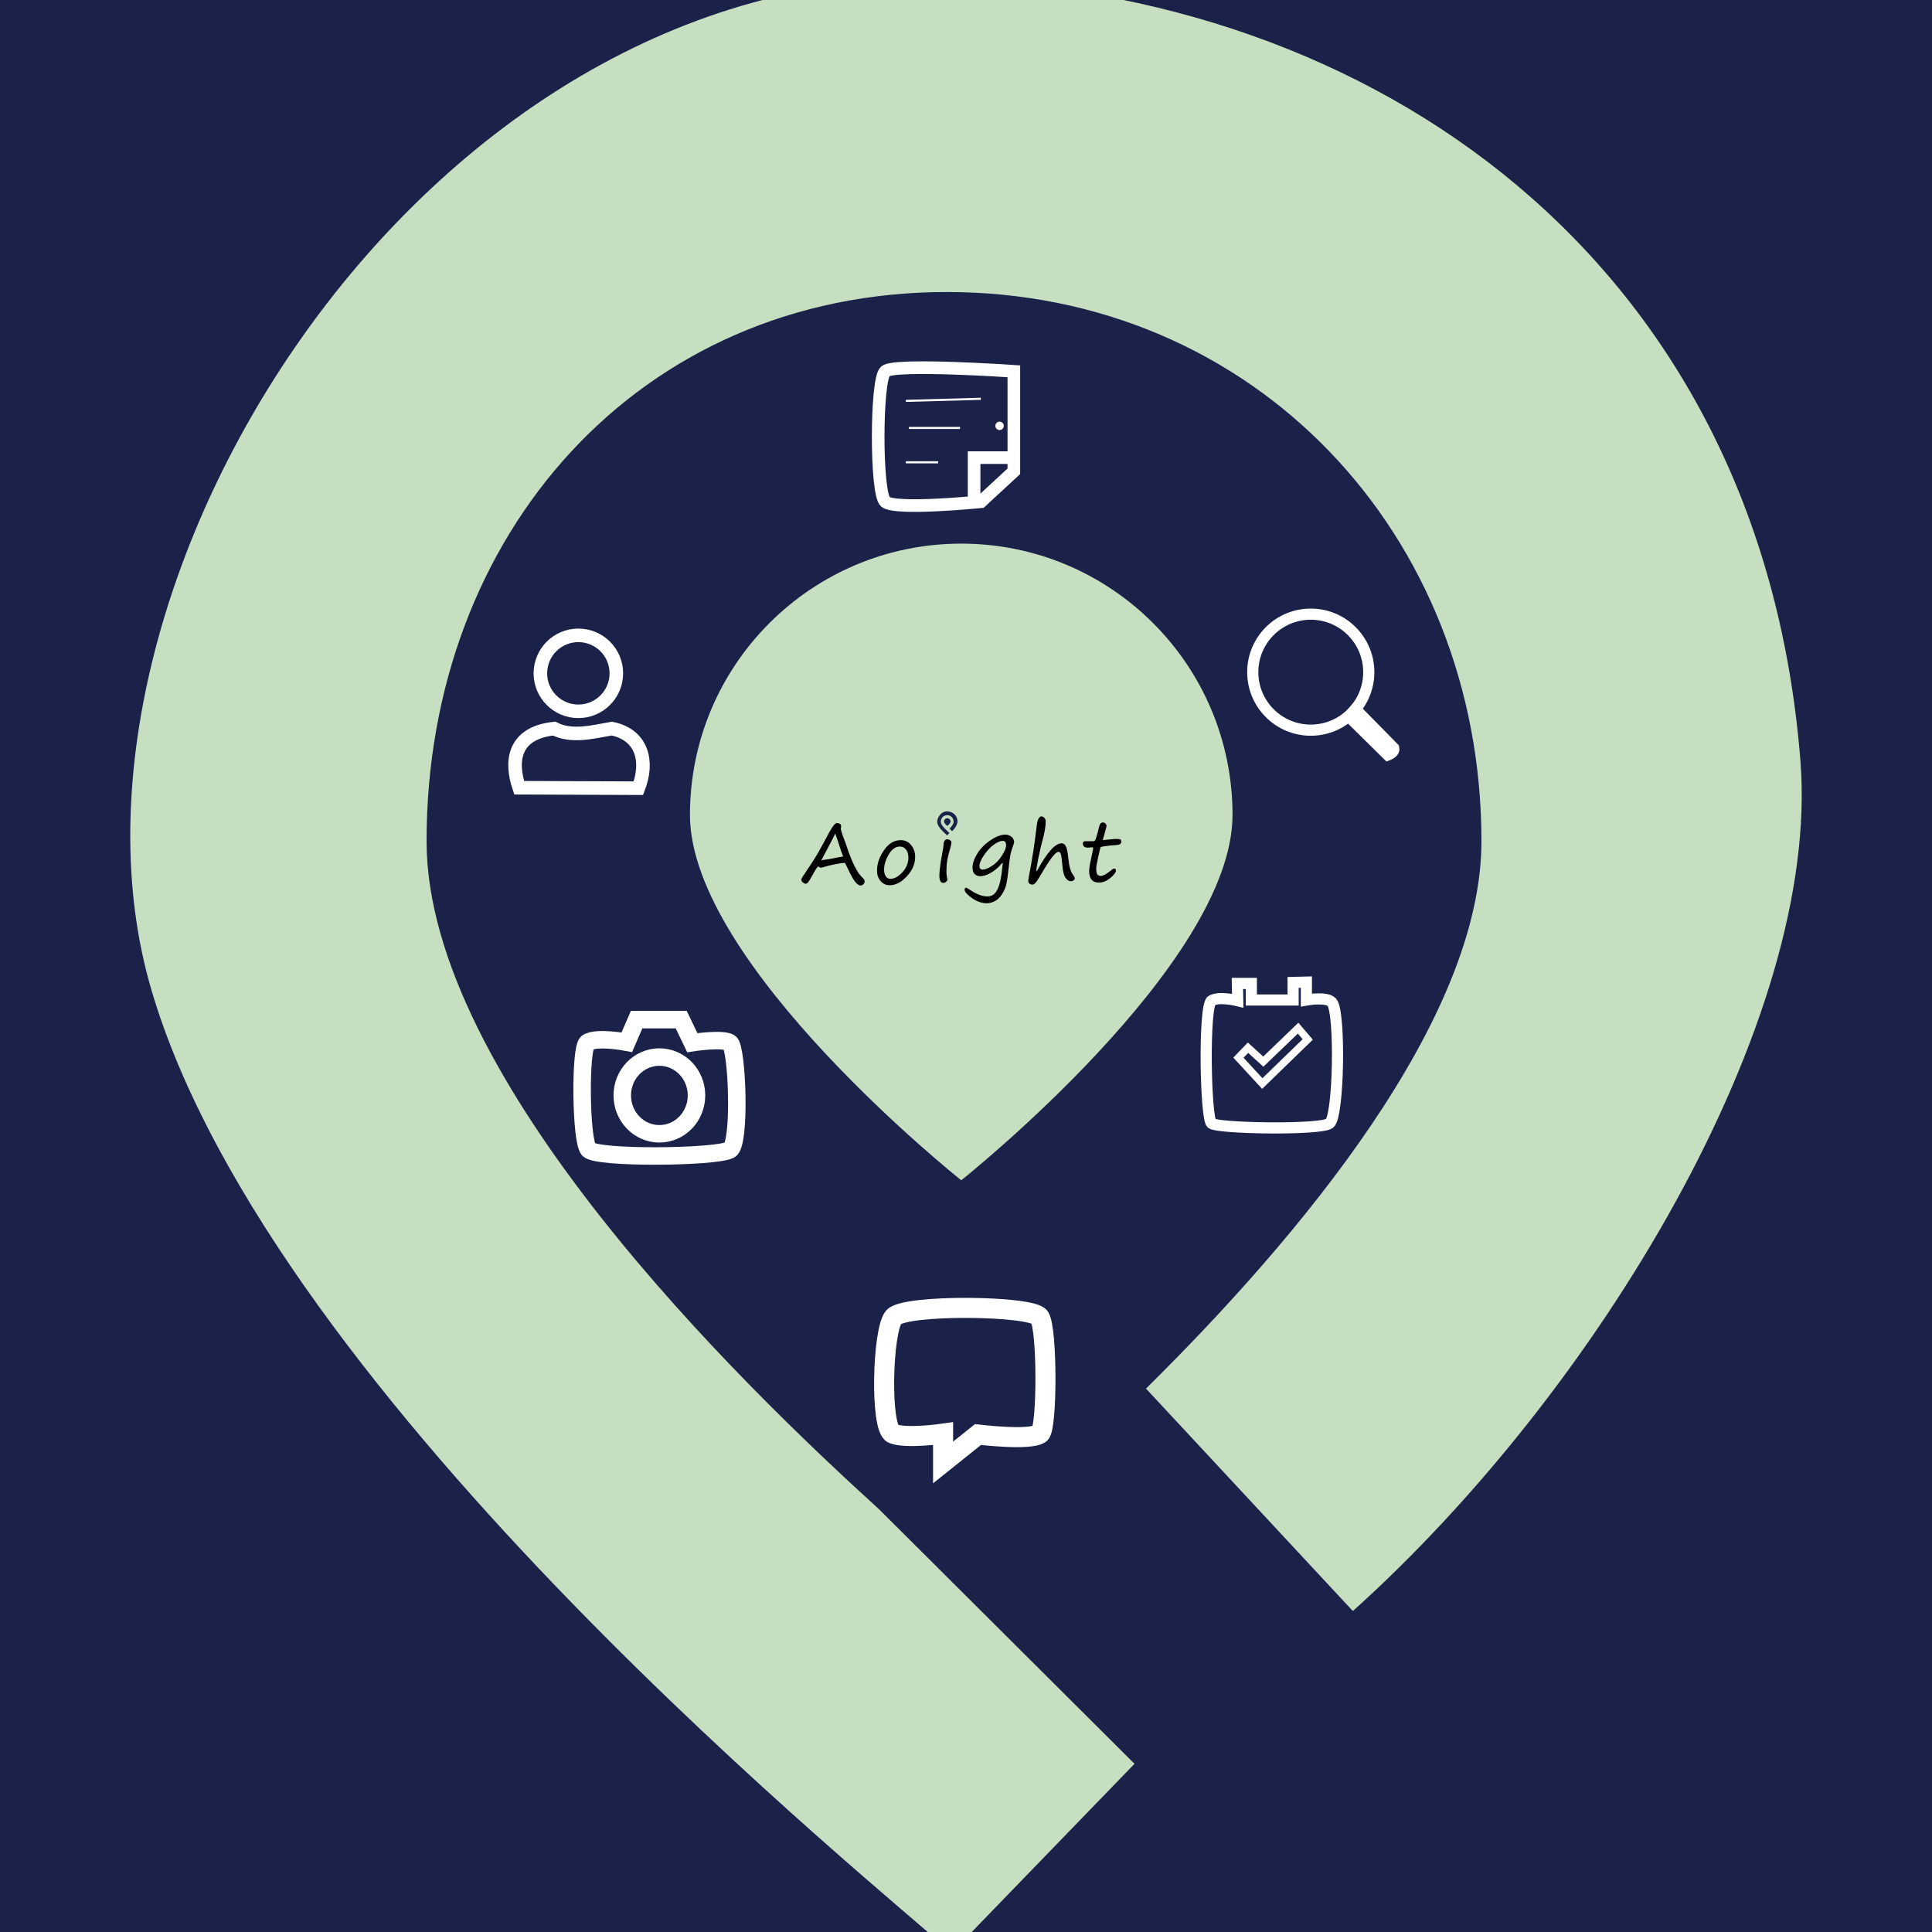
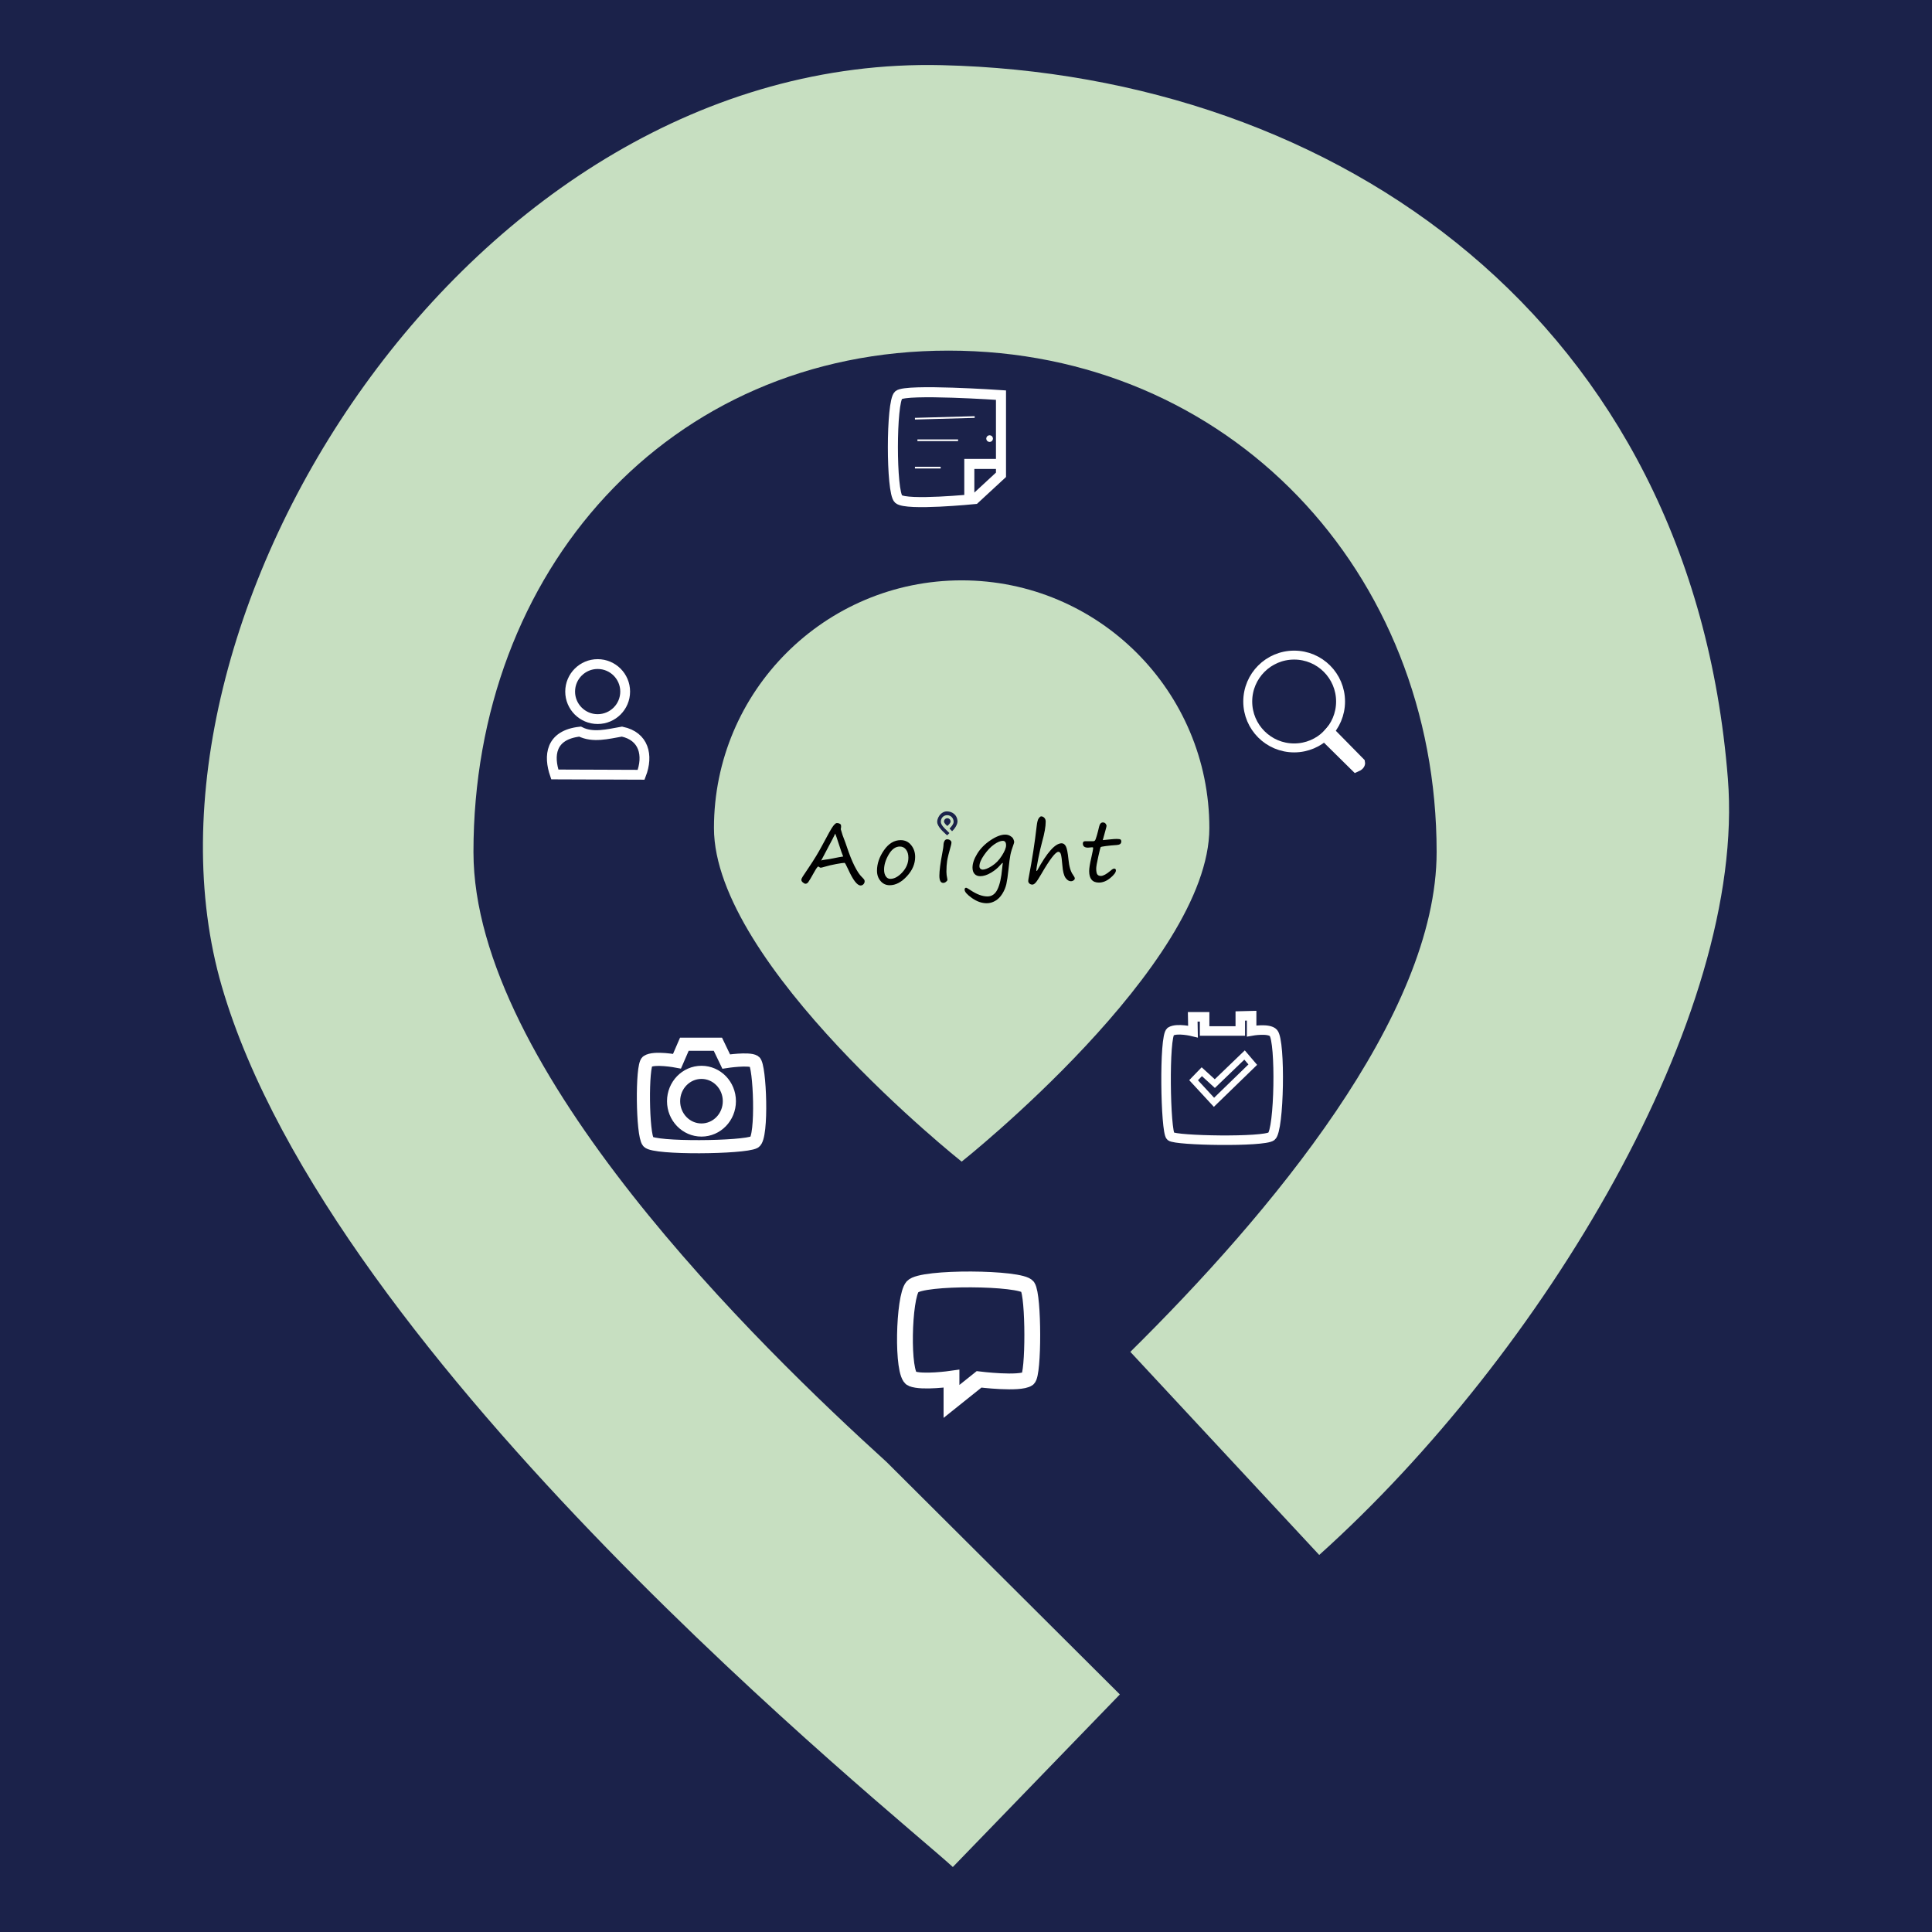
<svg xmlns="http://www.w3.org/2000/svg" width="500" height="500" viewBox="0 0 34290 34290.002" version="1.1" id="svg5">
  <defs id="defs2" />
  <g id="layer2" style="display:inline">
-     <path id="rect1372" style="opacity:1;fill:#1b224a;fill-opacity:1;stroke-width:0" d="M -1588.006,-1229.666 H 35310.459 V 35341.299 H -1588.006 Z" />
+     <path id="rect1372" style="opacity:1;fill:#1b224a;fill-opacity:1;stroke-width:0" d="M -1520.132,-1297.54 H 35378.333 V 35273.425 H -1520.132 Z" />
  </g>
  <g id="layer1" style="display:inline">
-     <path id="path35114" style="opacity:1;fill:#c7dfc1;fill-opacity:1;stroke:#000000;stroke-width:0;stroke-miterlimit:4;stroke-dasharray:none" d="M 16675.095,-365.974 C 7463.244,-585.229 621.115,10480.635 2680.138,17544.959 4816.253,24873.775 15750.4,33613.715 16889.119,34659.184 l 3246.744,-3354.471 -4535.058,-4518.762 C 13112.487,24527.737 7570.791,19138.369 7570.791,14929.506 c 0,-5453.809 3778.844,-9746.571 9232.675,-9746.571 5453.815,0 9489.834,4292.762 9489.834,9746.571 0,3176.516 -3242.163,7037.835 -5953.74,9716.063 l 3671.564,3947.819 C 28350.929,24695.319 32319.88,18114.547 31954.485,13500.841 31249.664,4602.515 24369.653,-182.839 16675.095,-365.974 Z m 385.651,10014.632 c -2659.205,0 -4815.092,2155.791 -4815.092,4814.981 0,2659.184 4815.092,6484.185 4815.092,6484.185 0,0 4814.652,-3825.001 4814.652,-6484.185 0,-2659.19 -2155.462,-4814.981 -4814.652,-4814.981 z" />
+     <path id="path35114" style="opacity:1;fill:#c7dfc1;fill-opacity:1;stroke:#000000;stroke-width:0;stroke-miterlimit:4;stroke-dasharray:none" d="M 16715.95,1156.466 C 8304.996,956.273 2057.736,11060.049 3937.743,17510.186 5888.139,24201.82 15871.649,32181.891 16911.366,33136.465 l 2964.465,-3062.826 -4140.77,-4125.892 c -2271.979,-2061.88 -7331.868,-6982.686 -7331.868,-10825.621 0,-4979.644 3450.303,-8899.185 8429.967,-8899.185 4979.649,0 8664.768,3919.541 8664.768,8899.185 0,2900.343 -2960.283,6425.951 -5436.11,8871.328 l 3352.351,3604.588 c 3962.494,-3559.163 7586.376,-9567.789 7252.749,-13780.37 C 30023.376,5692.984 23741.527,1323.678 16715.95,1156.466 Z m 352.121,9143.939 c -2428.008,0 -4396.458,1968.362 -4396.458,4396.357 0,2427.989 4396.458,5920.437 4396.458,5920.437 0,0 4396.057,-3492.448 4396.057,-5920.437 0,-2427.995 -1968.062,-4396.357 -4396.057,-4396.357 z" />
  </g>
  <g id="layer3" style="display:inline">
-     <path id="path25500" style="fill:none;stroke:#ffffff;stroke-width:310.276;stroke-miterlimit:4;stroke-dasharray:none;stroke-opacity:1" d="m 12361.89,19442.176 a 658.831,681.137 0 0 1 -658.832,681.134 658.831,681.137 0 0 1 -658.829,-681.134 658.831,681.137 0 0 1 658.829,-681.135 658.831,681.137 0 0 1 658.832,681.135 z m -1939.062,-936.564 c -132.024,91.445 -117.329,1733.505 22.461,1896.347 139.791,162.844 2249.839,141.447 2508.051,7.742 197.04,-102.032 130.869,-1822.967 0,-1904.089 -132.737,-82.277 -666.319,0 -666.319,0 l -196.328,-408.804 h -791.917 l -173.593,401.107 c 0,0 -541.587,-103.651 -702.355,7.697 z" />
-     <path style="fill:none;stroke:#ffffff;stroke-width:355.743;stroke-linecap:butt;stroke-linejoin:miter;stroke-miterlimit:4;stroke-dasharray:none;stroke-dashoffset:0;stroke-opacity:1" d="m 16738.29,25956.534 619.843,-495.874 c 0,0 916.039,113.359 1100.22,-15.496 129.571,-90.649 131.416,-1861.883 -7.748,-2068.724 -139.164,-206.843 -2385.664,-229.06 -2587.843,0 -202.177,229.061 -246.783,1974.288 -15.496,2068.724 231.289,94.436 891.024,0 891.024,0 z" id="path22856" />
-     <path id="path27798" style="fill:none;fill-opacity:1;stroke:#ffffff;stroke-width:240.559;stroke-miterlimit:4;stroke-dasharray:none;stroke-opacity:1" d="m 10264.987,11276.456 a 674.156,674.156 0 0 0 -674.15,674.15 674.156,674.156 0 0 0 674.15,674.151 674.156,674.156 0 0 0 674.153,-674.151 674.156,674.156 0 0 0 -674.153,-674.15 z m -431.195,1654.894 c -737.548,80.591 -772.439,600.036 -619.044,1049.977 l 2115.613,7.829 c 183.894,-476.482 69.119,-945.401 -470.123,-1057.806 -353.344,61.554 -713.158,158.769 -1026.446,0 z" />
-     <g id="g1621" transform="matrix(0.5445658,0,0,0.5445658,7086.341,-9156.77)" style="stroke:#ffffff;stroke-opacity:1">
+     <path id="path25500" style="fill:none;stroke:#ffffff;stroke-width:233.15;stroke-miterlimit:4;stroke-dasharray:none;stroke-opacity:1" d="m 12945.12,19544.311 a 495.065,511.826 0 0 1 -495.066,511.824 495.065,511.826 0 0 1 -495.064,-511.824 495.065,511.826 0 0 1 495.064,-511.825 495.065,511.826 0 0 1 495.066,511.825 z m -1457.069,-703.761 c -99.206,68.714 -88.164,1302.606 16.878,1424.97 105.043,122.366 1690.595,106.288 1884.624,5.818 148.061,-76.67 98.338,-1369.831 0,-1430.788 -99.743,-61.826 -500.692,0 -500.692,0 l -147.527,-307.188 h -595.069 l -130.443,301.404 c 0,0 -406.965,-77.887 -527.771,5.784 z" />
+     <path style="fill:none;stroke:#ffffff;stroke-width:280.741;stroke-linecap:butt;stroke-linejoin:miter;stroke-miterlimit:4;stroke-dasharray:none;stroke-dashoffset:0;stroke-opacity:1" d="m 16887.371,24873.086 489.161,-391.328 c 0,0 722.909,89.459 868.259,-12.229 102.254,-71.537 103.71,-1469.34 -6.114,-1632.573 -109.824,-163.234 -1882.692,-180.767 -2042.245,0 -159.552,180.768 -194.754,1558.047 -12.229,1632.573 182.526,74.526 703.168,0 703.168,0 z" id="path22856" />
+     <path id="path27798" style="fill:none;fill-opacity:1;stroke:#ffffff;stroke-width:174.222;stroke-miterlimit:4;stroke-dasharray:none;stroke-opacity:1" d="m 10607.495,11786.278 a 488.248,488.248 0 0 0 -488.244,488.244 488.248,488.248 0 0 0 488.244,488.245 488.248,488.248 0 0 0 488.246,-488.245 488.248,488.248 0 0 0 -488.246,-488.244 z m -312.287,1198.535 c -534.159,58.367 -559.429,434.568 -448.334,760.431 l 1532.205,5.67 c 133.183,-345.085 50.058,-684.694 -340.48,-766.101 -255.905,44.579 -516.495,114.986 -743.39,0 z" />
+     <g id="g1621" transform="matrix(0.4338871,0,0,0.4338871,9075.02,-5533.421)" style="stroke:#ffffff;stroke-opacity:1">
      <path id="path29434" style="fill:none;stroke:#ffffff;stroke-width:411.48;stroke-linecap:butt;stroke-linejoin:miter;stroke-miterlimit:4;stroke-dasharray:none;stroke-opacity:1" d="m 20050.657,31730.114 h -1315.831 v 1477.78 m -2894.829,-40.489 c -310.516,-271.451 -306.568,-3985.067 0,-4251.148 306.567,-266.08 4190.418,0 4190.418,0 v 3259.216 l -1072.909,991.934 c 0,0 -2795.681,281.34 -3117.509,0 z" />
      <path style="fill:none;stroke:#ffffff;stroke-width:68.58px;stroke-linecap:butt;stroke-linejoin:miter;stroke-miterlimit:4;stroke-dasharray:none;stroke-opacity:1" d="m 16510.596,29879.996 2443.455,-67.874" id="path30189" />
      <path style="fill:none;stroke:#ffffff;stroke-width:68.58px;stroke-linecap:butt;stroke-linejoin:miter;stroke-miterlimit:4;stroke-dasharray:none;stroke-opacity:1" d="m 16612.405,30762.355 h 1662.91" id="path30191" />
      <path style="fill:none;stroke:#ffffff;stroke-width:68.58px;stroke-linecap:butt;stroke-linejoin:miter;stroke-miterlimit:4;stroke-dasharray:none;stroke-opacity:1" d="m 16510.596,31882.273 h 1052.042" id="path30193" />
      <circle id="path30197" style="fill:#ffffff;stroke:#ffffff;stroke-width:68.58;stroke-miterlimit:4;stroke-dasharray:none;stroke-opacity:1" cx="19564.914" cy="30694.482" r="102.87" />
    </g>
-     <g id="g37318" transform="matrix(3.41299,0,0,3.41299,13885.37,2711.906)" style="stroke:#ffffff;stroke-width:58.062;stroke-miterlimit:4;stroke-dasharray:none;stroke-opacity:1">
+     <g id="g37318" transform="matrix(2.73061,0,0,2.73061,15465.615,5075.838)" style="stroke:#ffffff;stroke-width:58.062;stroke-miterlimit:4;stroke-dasharray:none;stroke-opacity:1">
      <circle style="opacity:1;fill:none;fill-opacity:1;stroke:#ffffff;stroke-width:58.062;stroke-miterlimit:4;stroke-dasharray:none;stroke-opacity:1" id="path30333" cx="2747.946" cy="2700.811" r="301.661" />
      <path style="fill:#000000;fill-opacity:0.569;stroke:#ffffff;stroke-width:58.062;stroke-linecap:butt;stroke-linejoin:miter;stroke-miterlimit:4;stroke-dasharray:none;stroke-opacity:1" d="m 2945.911,2931.771 202.679,199.917 c 23.578,-9.713 34.127,-21.598 31.042,-35.755 l -199.632,-202.965 z" id="path30448" />
    </g>
-     <path id="path37388" style="fill:none;fill-opacity:1;stroke:#ffffff;stroke-width:197.947;stroke-linecap:butt;stroke-linejoin:miter;stroke-miterlimit:4;stroke-dasharray:none;stroke-opacity:1" d="m 23186.171,17430.906 -235.421,5.881 v 311.934 h -741.579 v -294.292 h -247.216 l 5.883,306.054 c 0,0 -333.722,-82.451 -464.962,0 -142.492,89.52 -109.239,2086.145 0,2177.725 109.236,91.581 1931.702,122.396 2095.298,0 163.596,-122.395 193.5,-1973.131 41.196,-2148.29 -92.313,-106.167 -453.199,-41.197 -453.199,-41.197 z" />
-     <path style="fill:none;fill-opacity:1;stroke:#ffffff;stroke-width:131.965;stroke-linecap:butt;stroke-linejoin:miter;stroke-miterlimit:4;stroke-dasharray:none;stroke-opacity:1" d="m 21979.975,18771.908 423.772,459.082 806.339,-782.797 -170.685,-200.115 -617.997,594.456 -270.743,-247.2 z" id="path45359" />
+     <path id="path37388" style="fill:none;fill-opacity:1;stroke:#ffffff;stroke-width:169.037;stroke-linecap:butt;stroke-linejoin:miter;stroke-miterlimit:4;stroke-dasharray:none;stroke-opacity:1" d="m 22214.318,18026.95 -201.038,5.022 v 266.376 h -633.273 v -251.311 h -211.11 l 5.023,261.356 c 0,0 -284.982,-70.41 -397.055,0 -121.681,76.445 -93.284,1781.466 0,1859.671 93.283,78.206 1649.58,104.521 1789.283,0 139.703,-104.519 165.24,-1684.958 35.18,-1834.535 -78.831,-90.662 -387.01,-35.181 -387.01,-35.181 z" />
+     <path style="fill:none;fill-opacity:1;stroke:#ffffff;stroke-width:112.692;stroke-linecap:butt;stroke-linejoin:miter;stroke-miterlimit:4;stroke-dasharray:none;stroke-opacity:1" d="m 21184.285,19172.101 361.881,392.033 688.574,-668.47 -145.757,-170.889 -527.739,507.637 -231.202,-211.097 z" id="path45359" />
    <g id="g2947" transform="translate(-335.9581,431.9461)">
      <path d="m 15257.625,14201.686 q 6.429,5.001 6.429,35.006 0,30.72 -6.429,46.437 l 9.287,30.006 q 23.576,84.301 46.437,138.596 28.577,72.871 56.439,156.457 63.583,192.178 132.167,329.346 69.298,136.453 126.451,192.177 35.721,35.006 44.294,48.581 9.287,12.859 9.287,30.719 0,31.434 -21.432,52.867 -20.718,22.147 -50.009,22.147 -91.446,0 -221.469,-287.909 -52.152,-113.592 -62.868,-113.592 -34.292,0 -147.884,20.718 -112.878,20.718 -206.466,48.58 -53.581,16.431 -67.87,16.431 -17.86,0 -37.149,-17.86 -3.572,-2.858 -8.573,-2.858 -15.717,0 -67.87,92.874 -85.729,153.6 -108.591,183.605 -22.147,29.291 -49.294,29.291 -19.29,0 -46.437,-22.861 -27.148,-22.147 -27.148,-45.723 0,-22.861 25.719,-61.44 25.719,-39.292 105.019,-157.171 141.454,-209.324 238.614,-392.928 153.6,-292.196 195.036,-344.348 41.436,-52.867 63.583,-52.867 47.151,0 70.727,25.719 z m 43.579,567.96 q -25.005,-57.153 -73.585,-209.324 -52.866,-162.172 -67.155,-197.178 -39.293,82.872 -121.45,235.042 l -129.309,245.045 q 15.002,-11.431 79.3,-18.575 49.294,-5.001 85.729,-12.86 195.036,-39.292 226.47,-42.15 z" id="path15648" style="font-size:462.862px;line-height:578.596px;font-family:'Segoe Print';-inkscape-font-specification:'Segoe Print';stroke:none;stroke-width:36.578;stroke-miterlimit:4;stroke-dasharray:none;stroke-opacity:1" />
      <path d="m 16126.287,15279.387 q -97.874,0 -161.457,-74.299 -63.583,-74.299 -63.583,-183.604 0,-184.319 123.593,-362.923 124.309,-179.318 297.197,-179.318 114.307,0 185.034,87.873 71.441,87.873 71.441,209.323 0,185.748 -147.169,344.348 -146.455,158.6 -305.056,158.6 z m -99.303,-276.478 q 0,72.156 30.005,117.878 30.72,45.723 80.729,45.723 106.448,0 213.61,-116.45 107.163,-117.164 107.163,-260.047 0,-87.873 -41.437,-142.168 -40.721,-55.01 -110.02,-55.01 -115.02,0 -197.892,141.454 -82.158,140.74 -82.158,268.62 z" id="path15650" style="font-size:462.862px;line-height:578.596px;font-family:'Segoe Print';-inkscape-font-specification:'Segoe Print';stroke:none;stroke-width:36.578;stroke-miterlimit:4;stroke-dasharray:none;stroke-opacity:1" />
      <path d="m 17133.434,15040.993 c 0,36.197 5.001,76.919 15.002,122.165 1.906,8.573 2.858,15.717 2.858,21.432 0,8.573 -7.859,19.528 -23.576,32.864 -15.717,13.812 -32.386,20.718 -50.009,20.718 -46.198,0 -69.298,-42.389 -69.298,-127.167 0,-87.634 18.098,-226.231 54.296,-415.789 12.383,-66.202 18.574,-106.924 18.574,-122.165 0,-30.005 5.477,-55.486 16.432,-76.442 10.955,-21.433 26.433,-32.149 46.437,-32.149 24.29,0 43.341,5.954 57.153,17.86 14.288,11.431 21.433,24.291 21.433,38.579 0,14.288 -3.334,33.101 -10.002,56.438 -35.721,125.738 -57.868,215.754 -66.441,270.049 -8.573,54.296 -12.859,118.832 -12.859,193.607 z" id="path15652" style="font-size:462.862px;line-height:578.596px;font-family:'Segoe Print';-inkscape-font-specification:'Segoe Print';stroke:none;stroke-width:36.578;stroke-miterlimit:4;stroke-dasharray:none;stroke-opacity:1" />
      <path d="m 18135.126,14883.992 q -8.573,-6.429 -47.866,40.008 -65.012,76.442 -166.459,135.739 -100.732,59.296 -187.177,59.296 -64.297,0 -100.732,-40.007 -36.435,-40.722 -36.435,-112.163 0,-110.735 83.586,-246.473 83.587,-136.454 233.614,-237.901 150.742,-101.447 263.619,-101.447 59.297,0 104.305,34.292 10.716,8.573 18.575,14.289 12.859,9.287 24.29,37.863 11.43,27.863 11.43,45.009 0,10.716 -7.858,32.863 -43.58,118.593 -59.297,196.464 -15.717,77.871 -34.292,262.19 -17.146,165.745 -37.149,255.046 -20.004,89.302 -72.156,172.889 -52.152,83.587 -125.023,125.023 -72.87,42.15 -150.027,42.15 -133.595,0 -263.619,-92.16 -130.024,-92.159 -130.024,-147.883 0,-35.007 26.434,-35.007 12.859,0 76.442,42.151 167.888,112.163 302.198,112.163 117.164,0 177.889,-125.023 61.44,-125.022 83.587,-373.639 5,-56.439 12.145,-95.732 z m -1.429,-392.213 q -60.725,0 -152.171,62.868 -90.73,62.869 -176.46,184.319 -85.73,121.451 -85.73,203.609 0,27.862 17.146,44.293 17.86,15.718 39.293,15.718 63.583,0 165.744,-65.727 102.876,-65.726 176.461,-182.176 74.299,-117.164 74.299,-183.604 0,-79.3 -58.582,-79.3 z" id="path15654" style="font-size:462.862px;line-height:578.596px;font-family:'Segoe Print';-inkscape-font-specification:'Segoe Print';stroke:none;stroke-width:36.578;stroke-miterlimit:4;stroke-dasharray:none;stroke-opacity:1" />
      <path d="m 18740.488,15025.97 q 265.763,-490.803 437.937,-490.803 45.722,0 74.299,52.152 28.576,52.153 46.437,231.471 17.86,190.749 80.729,275.764 32.148,43.579 32.148,64.298 0,18.574 -21.432,34.291 -21.433,15.718 -45.723,15.718 -55.724,0 -98.589,-62.154 -42.865,-62.869 -55.01,-220.04 -12.145,-148.599 -25.719,-194.321 -13.574,-45.723 -45.008,-45.723 -75.013,0 -302.197,392.214 -67.87,117.164 -100.019,153.599 -32.148,35.721 -58.582,35.721 -31.434,0 -52.866,-18.575 -21.433,-18.575 -21.433,-45.722 0,-20.004 11.431,-77.157 87.873,-453.654 138.596,-897.305 11.431,-103.591 36.435,-137.882 25.719,-34.292 42.865,-34.292 30.72,0 55.725,25.004 25.004,25.005 25.004,69.298 0,131.453 -64.297,360.78 -31.434,113.592 -66.441,288.624 -35.006,175.031 -35.006,216.468 0,8.572 7.859,8.572 z" id="path15656" style="font-size:462.862px;line-height:578.596px;font-family:'Segoe Print';-inkscape-font-specification:'Segoe Print';stroke:none;stroke-width:36.578;stroke-miterlimit:4;stroke-dasharray:none;stroke-opacity:1" />
      <path d="m 19908.464,14478.748 q 73.585,-5.715 138.597,-13.573 64.297,-7.145 107.162,-7.145 54.296,0 68.584,10.002 14.288,10.002 14.288,35.006 0,57.868 -80.729,62.869 -103.59,6.43 -190.748,17.86 -87.159,11.431 -94.303,19.29 -6.43,7.144 -42.865,170.03 -36.435,162.173 -36.435,210.753 0,78.585 20.718,105.019 20.718,25.719 62.154,25.719 61.439,0 170.745,-92.16 42.15,-37.864 65.012,-37.864 30.719,0 30.719,32.863 0,51.438 -99.303,133.596 -98.589,81.443 -202.18,81.443 -172.888,0 -172.888,-203.608 0,-73.585 35.721,-227.898 35.006,-153.6 35.006,-184.32 0,-10.716 -17.146,-10.716 l -74.299,6.43 q -91.445,0 -91.445,-72.87 0,-41.436 42.15,-41.436 h 147.17 q 15.002,0 26.433,-13.574 11.431,-13.574 33.578,-90.731 22.146,-77.871 39.292,-153.599 17.147,-75.014 67.155,-75.014 30.72,0 47.866,21.433 17.146,21.432 17.146,40.007 0,10.002 -25.719,102.161 z" id="path15658" style="font-size:462.862px;line-height:578.596px;font-family:'Segoe Print';-inkscape-font-specification:'Segoe Print';stroke:none;stroke-width:36.578;stroke-miterlimit:4;stroke-dasharray:none;stroke-opacity:1" />
      <path id="path16370" style="fill:#1b224a;fill-opacity:1;stroke:#000000;stroke-width:0;stroke-miterlimit:4;stroke-dasharray:none;stroke-opacity:1" d="m 17144.521,13968.92 c -111.937,-2.665 -195.078,131.801 -170.058,217.643 25.956,89.055 158.821,195.257 172.658,207.962 l 39.453,-40.762 -55.108,-54.909 c -30.236,-27.441 -97.575,-92.929 -97.575,-144.073 0,-66.271 45.918,-118.434 112.19,-118.434 66.271,0 115.314,52.163 115.314,118.434 0,38.599 -39.396,85.52 -72.346,118.064 l 44.615,47.972 c 52.734,-47.367 100.963,-127.333 96.522,-183.396 -8.564,-108.127 -92.166,-166.276 -185.665,-168.501 z m 4.686,121.691 c -32.313,0 -58.51,26.197 -58.51,58.51 0,32.312 58.51,78.791 58.51,78.791 0,0 58.505,-46.479 58.505,-78.791 0,-32.313 -26.192,-58.51 -58.505,-58.51 z" />
    </g>
  </g>
</svg>
